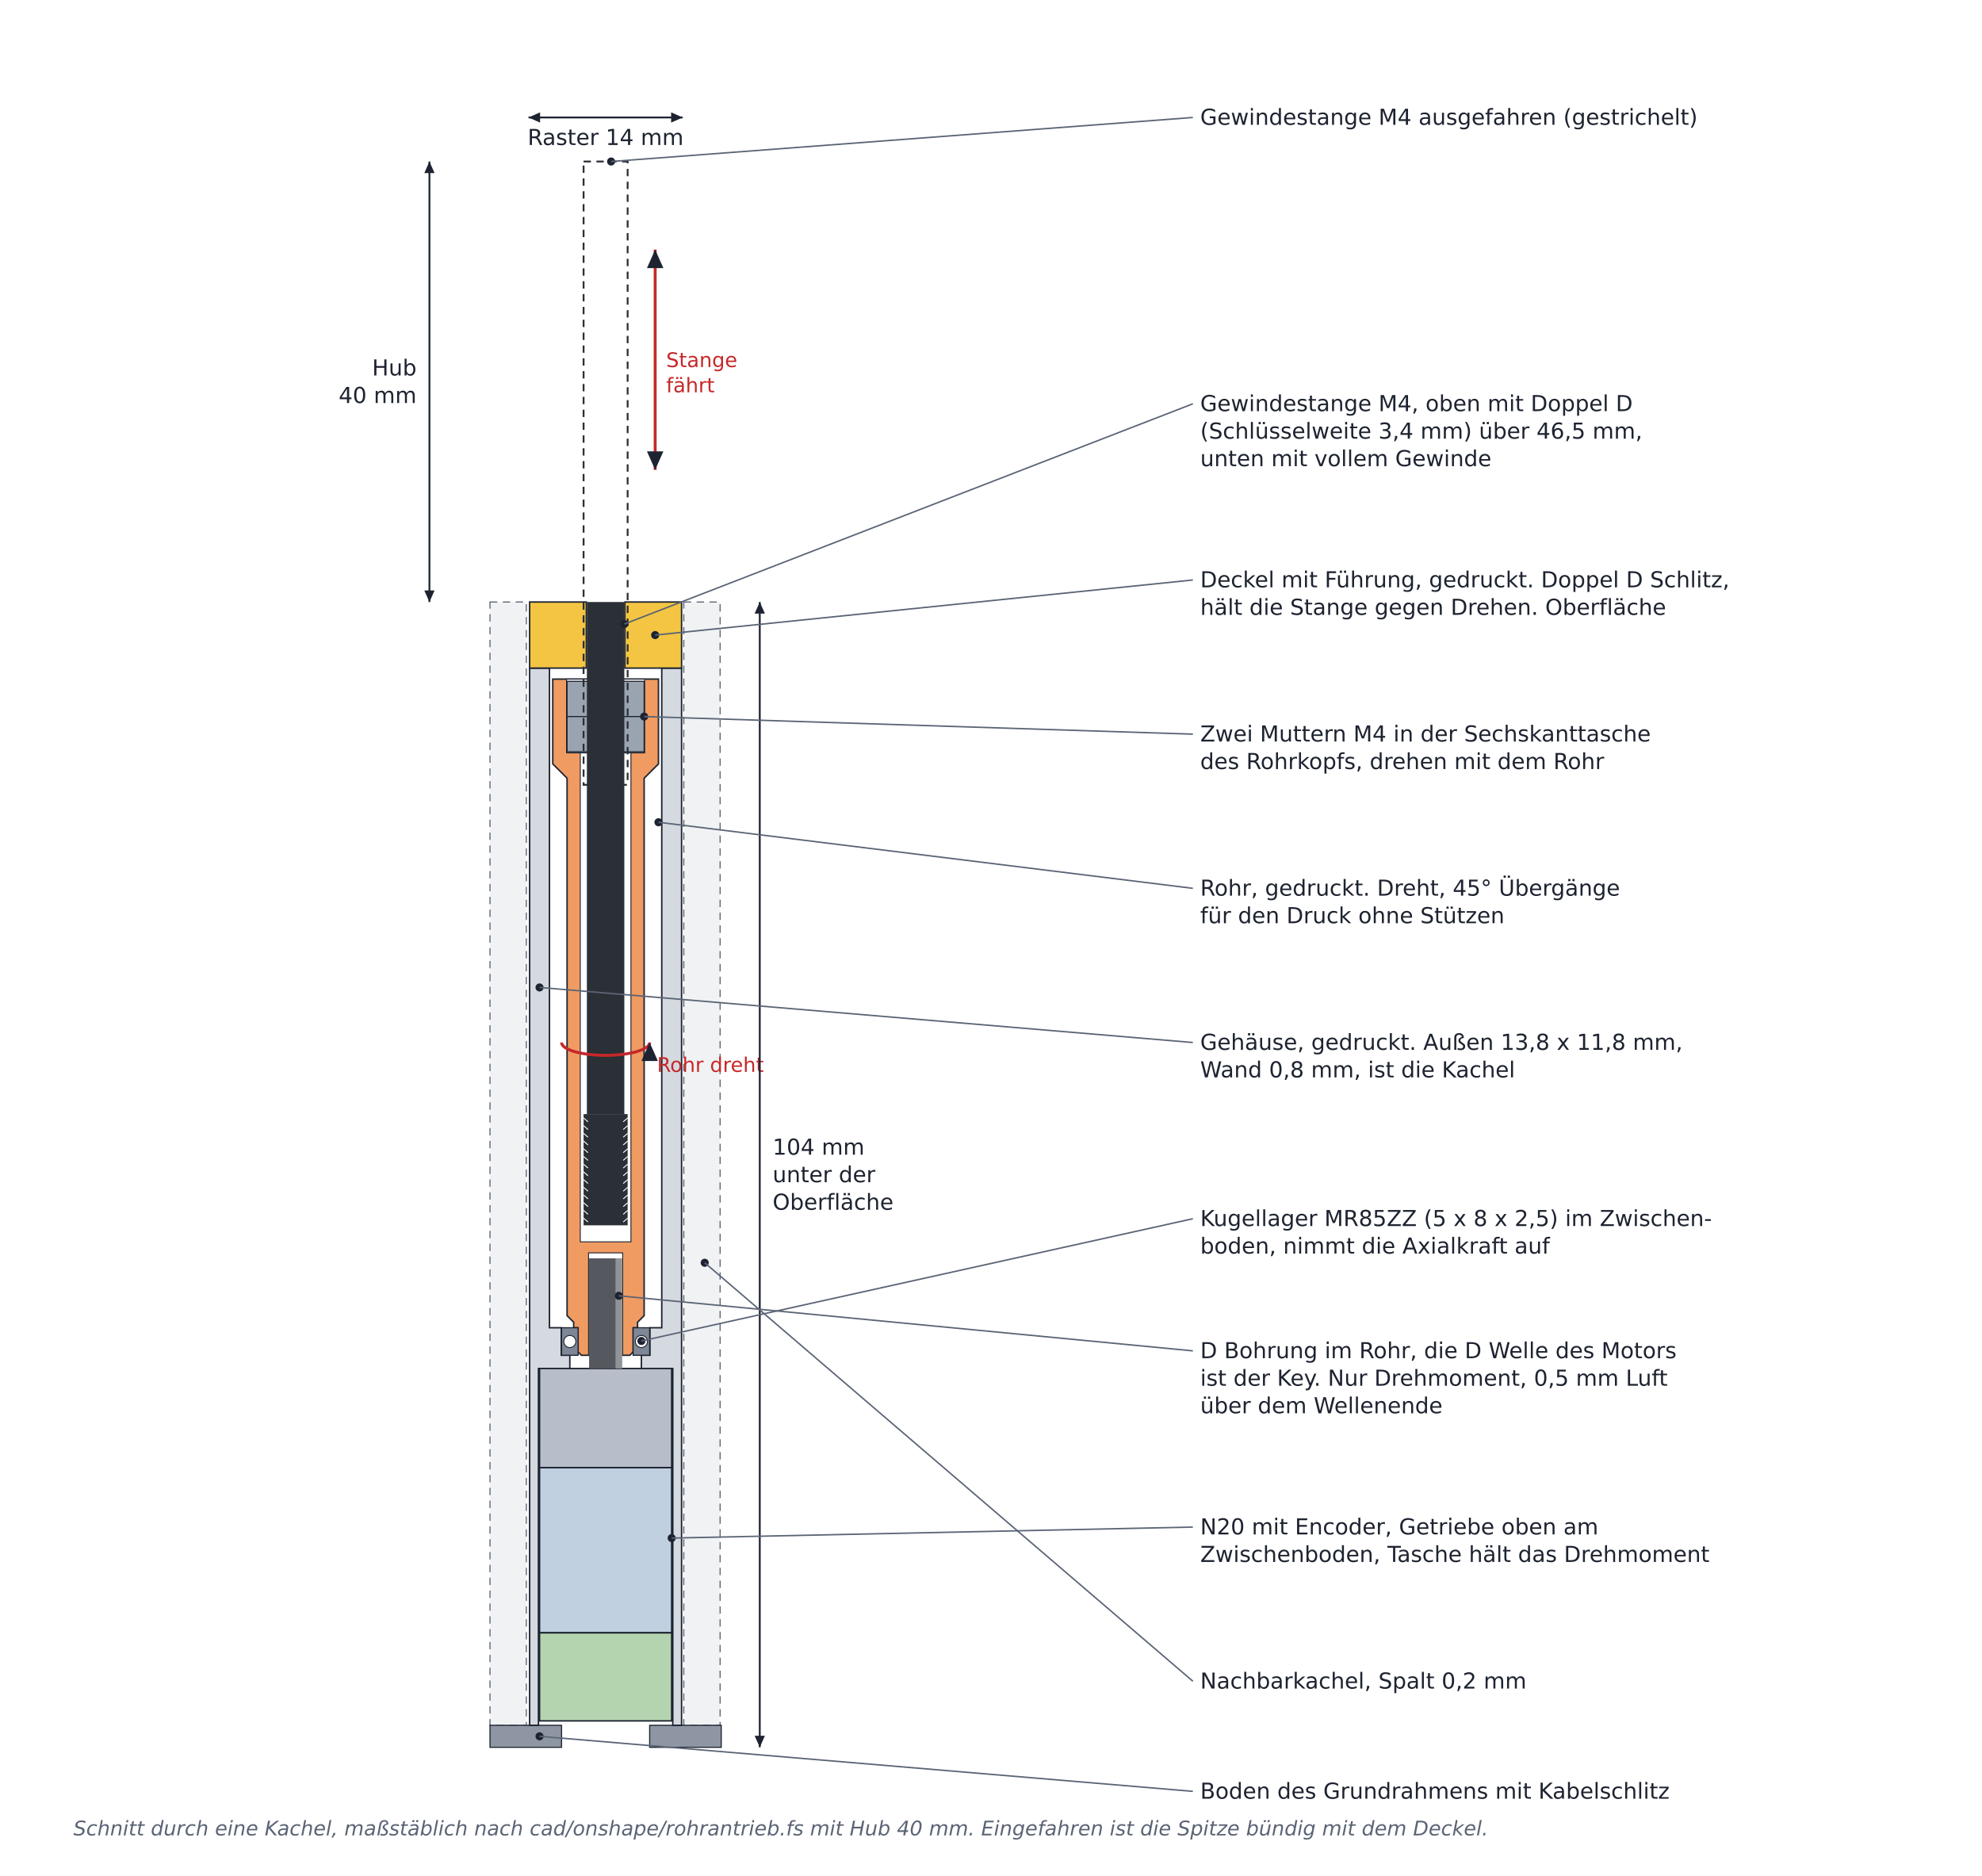
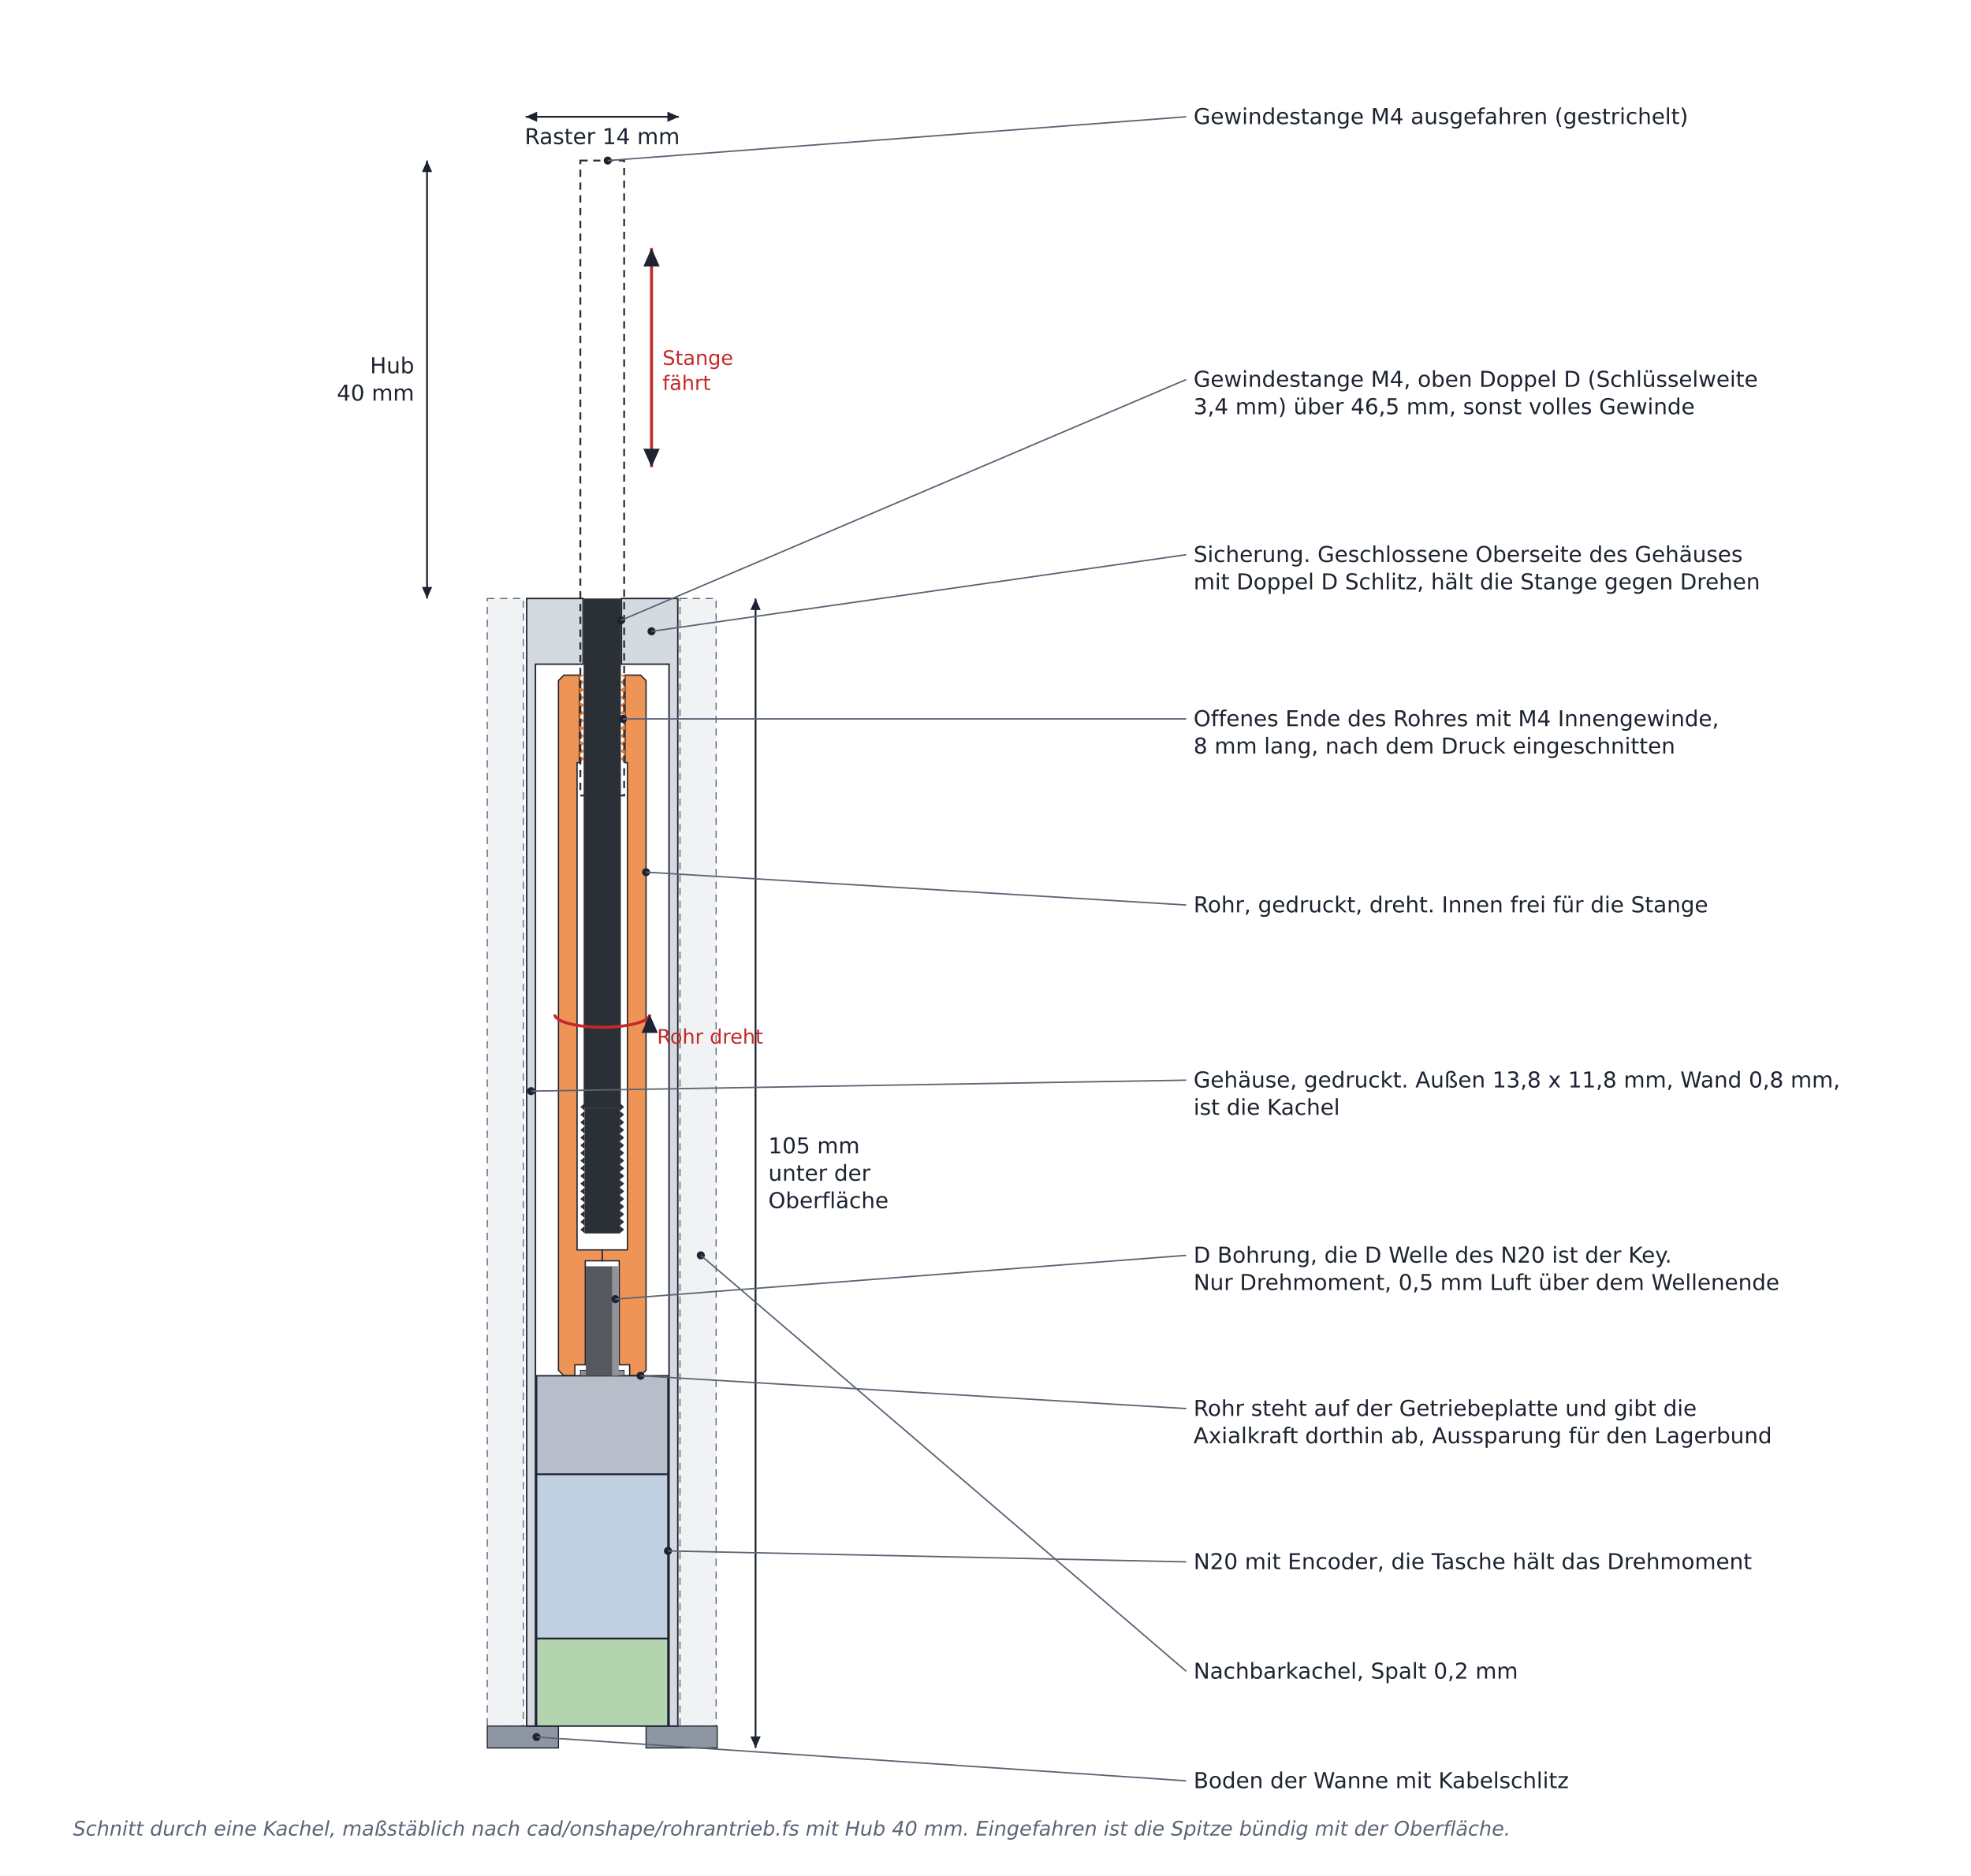
- <svg xmlns="http://www.w3.org/2000/svg" width="1080" height="1022" viewBox="0 0 1080 1022" font-family="DejaVu Sans, Arial, Helvetica, sans-serif">
+ <svg xmlns="http://www.w3.org/2000/svg" width="1080" height="1028" viewBox="0 0 1080 1028" font-family="DejaVu Sans, Arial, Helvetica, sans-serif">
  <defs>
    <marker id="arrow" viewBox="0 0 10 10" refX="9" refY="5" markerWidth="7" markerHeight="7" orient="auto-start-reverse">
      <path d="M0,1 L9,5 L0,9 z" fill="#1d2330" />
    </marker>
  </defs>
  <rect width="100%" height="100%" fill="#ffffff" />
-   <rect x="267.00" y="328.00" width="19.80" height="612.00" fill="#d5d9e0" fill-opacity="0.35" stroke="#5b6475" stroke-width="0.6" stroke-dasharray="4 3" />
-   <rect x="372.60" y="328.00" width="19.80" height="612.00" fill="#d5d9e0" fill-opacity="0.35" stroke="#5b6475" stroke-width="0.6" stroke-dasharray="4 3" />
-   <rect x="267.00" y="940.00" width="39.00" height="12.00" fill="#8f96a3" stroke="#1d2330" stroke-width="0.6" />
-   <rect x="354.00" y="940.00" width="39.00" height="12.00" fill="#8f96a3" stroke="#1d2330" stroke-width="0.6" />
-   <polygon points="371.40,364.00 360.60,364.00 360.60,723.40 354.15,723.40 354.15,738.40 349.50,738.40 349.50,745.60 366.60,745.60 366.60,940.00 371.40,940.00" fill="#d5d9e0" stroke="#1d2330" stroke-width="0.8" />
-   <polygon points="288.60,364.00 299.40,364.00 299.40,723.40 305.85,723.40 305.85,738.40 310.50,738.40 310.50,745.60 293.40,745.60 293.40,940.00 288.60,940.00" fill="#d5d9e0" stroke="#1d2330" stroke-width="0.8" />
-   <polygon points="288.60,328.00 319.50,328.00 319.50,364.00 288.60,364.00" fill="#f4c542" stroke="#1d2330" stroke-width="0.8" />
-   <polygon points="371.40,328.00 340.50,328.00 340.50,364.00 371.40,364.00" fill="#f4c542" stroke="#1d2330" stroke-width="0.8" />
-   <polygon points="358.80,370.00 358.80,416.20 351.00,424.00 351.00,716.80 347.40,720.40 347.40,723.40 345.00,723.40 345.00,736.60 343.20,738.40 316.80,738.40 315.00,736.60 315.00,723.40 312.60,723.40 312.60,720.40 309.00,716.80 309.00,424.00 301.20,416.20 301.20,370.00" fill="#eb7a2e" fill-opacity="0.75" stroke="#1d2330" stroke-width="0.8" />
-   <rect x="308.70" y="370.00" width="42.60" height="40.20" fill="#ffffff" stroke="#1d2330" stroke-width="0.5" />
-   <rect x="316.20" y="410.20" width="27.60" height="266.40" fill="#ffffff" stroke="#1d2330" stroke-width="0.5" />
-   <rect x="320.70" y="682.60" width="18.60" height="55.80" fill="#ffffff" stroke="#1d2330" stroke-width="0.5" />
-   <rect x="309.00" y="371.20" width="42.00" height="38.40" fill="#9aa3b0" stroke="#1d2330" stroke-width="0.6" />
-   <line x1="309.00" y1="390.40" x2="351.00" y2="390.40" stroke="#1d2330" stroke-width="0.6" />
-   <rect x="306.00" y="723.40" width="9.00" height="15.00" fill="#7d8796" stroke="#1d2330" stroke-width="0.6" />
-   <circle cx="310.50" cy="730.90" r="3.30" fill="#ffffff" stroke="#1d2330" stroke-width="0.5" />
-   <rect x="345.00" y="723.40" width="9.00" height="15.00" fill="#7d8796" stroke="#1d2330" stroke-width="0.6" />
-   <circle cx="349.50" cy="730.90" r="3.30" fill="#ffffff" stroke="#1d2330" stroke-width="0.5" />
-   <rect x="294.00" y="745.60" width="72.00" height="54.00" fill="#b8bec9" fill-opacity="1.0" stroke="#1d2330" stroke-width="0.8" />
-   <rect x="294.00" y="799.60" width="72.00" height="90.00" fill="#4e79a7" fill-opacity="0.35" stroke="#1d2330" stroke-width="0.8" />
-   <rect x="294.00" y="889.60" width="72.00" height="48.00" fill="#59a14f" fill-opacity="0.45" stroke="#1d2330" stroke-width="0.8" />
-   <rect x="321.00" y="685.60" width="18.00" height="60.00" fill="#55595f" />
-   <rect x="335.40" y="685.60" width="3.60" height="60.00" fill="#ffffff" fill-opacity="0.35" />
+   <rect x="267.00" y="328.00" width="19.80" height="618.00" fill="#d5d9e0" fill-opacity="0.35" stroke="#5b6475" stroke-width="0.6" stroke-dasharray="4 3" />
+   <rect x="372.60" y="328.00" width="19.80" height="618.00" fill="#d5d9e0" fill-opacity="0.35" stroke="#5b6475" stroke-width="0.6" stroke-dasharray="4 3" />
+   <rect x="267.00" y="946.00" width="39.00" height="12.00" fill="#8f96a3" stroke="#1d2330" stroke-width="0.6" />
+   <rect x="354.00" y="946.00" width="39.00" height="12.00" fill="#8f96a3" stroke="#1d2330" stroke-width="0.6" />
+   <polygon points="288.60,328.00 319.50,328.00 319.50,364.00 293.40,364.00 293.40,946.00 288.60,946.00" fill="#d5d9e0" stroke="#1d2330" stroke-width="0.8" />
+   <polygon points="371.40,328.00 340.50,328.00 340.50,364.00 366.60,364.00 366.60,946.00 371.40,946.00" fill="#d5d9e0" stroke="#1d2330" stroke-width="0.8" />
+   <polygon points="317.52,370.00 309.00,370.00 306.00,373.00 306.00,751.00 309.00,754.00 315.00,754.00 315.00,748.00 320.70,748.00 320.70,691.00 330.00,691.00 330.00,685.00 316.20,685.00 316.20,418.00 317.52,418.00" fill="#eb7a2e" fill-opacity="0.8" stroke="#1d2330" stroke-width="0.7" />
+   <polygon points="317.52,418.00 320.10,415.90 317.52,413.80" fill="#eb7a2e" stroke="none" />
+   <polygon points="317.52,413.80 320.10,411.70 317.52,409.60" fill="#eb7a2e" stroke="none" />
+   <polygon points="317.52,409.60 320.10,407.50 317.52,405.40" fill="#eb7a2e" stroke="none" />
+   <polygon points="317.52,405.40 320.10,403.30 317.52,401.20" fill="#eb7a2e" stroke="none" />
+   <polygon points="317.52,401.20 320.10,399.10 317.52,397.00" fill="#eb7a2e" stroke="none" />
+   <polygon points="317.52,397.00 320.10,394.90 317.52,392.80" fill="#eb7a2e" stroke="none" />
+   <polygon points="317.52,392.80 320.10,390.70 317.52,388.60" fill="#eb7a2e" stroke="none" />
+   <polygon points="317.52,388.60 320.10,386.50 317.52,384.40" fill="#eb7a2e" stroke="none" />
+   <polygon points="317.52,384.40 320.10,382.30 317.52,380.20" fill="#eb7a2e" stroke="none" />
+   <polygon points="317.52,380.20 320.10,378.10 317.52,376.00" fill="#eb7a2e" stroke="none" />
+   <polygon points="317.52,376.00 320.10,373.90 317.52,371.80" fill="#eb7a2e" stroke="none" />
+   <polygon points="317.52,371.80 320.10,369.70 317.52,370.00" fill="#eb7a2e" stroke="none" />
+   <polygon points="342.48,370.00 351.00,370.00 354.00,373.00 354.00,751.00 351.00,754.00 345.00,754.00 345.00,748.00 339.30,748.00 339.30,691.00 330.00,691.00 330.00,685.00 343.80,685.00 343.80,418.00 342.48,418.00" fill="#eb7a2e" fill-opacity="0.8" stroke="#1d2330" stroke-width="0.7" />
+   <polygon points="342.48,418.00 339.90,415.90 342.48,413.80" fill="#eb7a2e" stroke="none" />
+   <polygon points="342.48,413.80 339.90,411.70 342.48,409.60" fill="#eb7a2e" stroke="none" />
+   <polygon points="342.48,409.60 339.90,407.50 342.48,405.40" fill="#eb7a2e" stroke="none" />
+   <polygon points="342.48,405.40 339.90,403.30 342.48,401.20" fill="#eb7a2e" stroke="none" />
+   <polygon points="342.48,401.20 339.90,399.10 342.48,397.00" fill="#eb7a2e" stroke="none" />
+   <polygon points="342.48,397.00 339.90,394.90 342.48,392.80" fill="#eb7a2e" stroke="none" />
+   <polygon points="342.48,392.80 339.90,390.70 342.48,388.60" fill="#eb7a2e" stroke="none" />
+   <polygon points="342.48,388.60 339.90,386.50 342.48,384.40" fill="#eb7a2e" stroke="none" />
+   <polygon points="342.48,384.40 339.90,382.30 342.48,380.20" fill="#eb7a2e" stroke="none" />
+   <polygon points="342.48,380.20 339.90,378.10 342.48,376.00" fill="#eb7a2e" stroke="none" />
+   <polygon points="342.48,376.00 339.90,373.90 342.48,371.80" fill="#eb7a2e" stroke="none" />
+   <polygon points="342.48,371.80 339.90,369.70 342.48,370.00" fill="#eb7a2e" stroke="none" />
+   <rect x="294.00" y="754.00" width="72.00" height="54.00" fill="#b8bec9" fill-opacity="1.0" stroke="#1d2330" stroke-width="0.8" />
+   <rect x="294.00" y="808.00" width="72.00" height="90.00" fill="#4e79a7" fill-opacity="0.35" stroke="#1d2330" stroke-width="0.8" />
+   <rect x="294.00" y="898.00" width="72.00" height="48.00" fill="#59a14f" fill-opacity="0.45" stroke="#1d2330" stroke-width="0.8" />
+   <rect x="318.00" y="751.00" width="24.00" height="3.00" fill="#8a919c" stroke="#1d2330" stroke-width="0.4" />
+   <rect x="321.00" y="694.00" width="18.00" height="60.00" fill="#55595f" />
+   <rect x="335.40" y="694.00" width="3.60" height="60.00" fill="#ffffff" fill-opacity="0.35" />
  <rect x="319.80" y="328.00" width="20.40" height="279.00" fill="#2b2f36" />
-   <rect x="318.00" y="607.00" width="24.00" height="60.60" fill="#2b2f36" />
-   <line x1="318.00" y1="609.10" x2="320.40" y2="611.20" stroke="#ffffff" stroke-width="0.5" />
-   <line x1="342.00" y1="609.10" x2="339.60" y2="611.20" stroke="#ffffff" stroke-width="0.5" />
-   <line x1="318.00" y1="613.30" x2="320.40" y2="615.40" stroke="#ffffff" stroke-width="0.5" />
-   <line x1="342.00" y1="613.30" x2="339.60" y2="615.40" stroke="#ffffff" stroke-width="0.5" />
-   <line x1="318.00" y1="617.50" x2="320.40" y2="619.60" stroke="#ffffff" stroke-width="0.5" />
-   <line x1="342.00" y1="617.50" x2="339.60" y2="619.60" stroke="#ffffff" stroke-width="0.5" />
-   <line x1="318.00" y1="621.70" x2="320.40" y2="623.80" stroke="#ffffff" stroke-width="0.5" />
-   <line x1="342.00" y1="621.70" x2="339.60" y2="623.80" stroke="#ffffff" stroke-width="0.5" />
-   <line x1="318.00" y1="625.90" x2="320.40" y2="628.00" stroke="#ffffff" stroke-width="0.5" />
-   <line x1="342.00" y1="625.90" x2="339.60" y2="628.00" stroke="#ffffff" stroke-width="0.5" />
-   <line x1="318.00" y1="630.10" x2="320.40" y2="632.20" stroke="#ffffff" stroke-width="0.5" />
-   <line x1="342.00" y1="630.10" x2="339.60" y2="632.20" stroke="#ffffff" stroke-width="0.5" />
-   <line x1="318.00" y1="634.30" x2="320.40" y2="636.40" stroke="#ffffff" stroke-width="0.5" />
-   <line x1="342.00" y1="634.30" x2="339.60" y2="636.40" stroke="#ffffff" stroke-width="0.5" />
-   <line x1="318.00" y1="638.50" x2="320.40" y2="640.60" stroke="#ffffff" stroke-width="0.5" />
-   <line x1="342.00" y1="638.50" x2="339.60" y2="640.60" stroke="#ffffff" stroke-width="0.5" />
-   <line x1="318.00" y1="642.70" x2="320.40" y2="644.80" stroke="#ffffff" stroke-width="0.5" />
-   <line x1="342.00" y1="642.70" x2="339.60" y2="644.80" stroke="#ffffff" stroke-width="0.5" />
-   <line x1="318.00" y1="646.90" x2="320.40" y2="649.00" stroke="#ffffff" stroke-width="0.5" />
-   <line x1="342.00" y1="646.90" x2="339.60" y2="649.00" stroke="#ffffff" stroke-width="0.5" />
-   <line x1="318.00" y1="651.10" x2="320.40" y2="653.20" stroke="#ffffff" stroke-width="0.5" />
-   <line x1="342.00" y1="651.10" x2="339.60" y2="653.20" stroke="#ffffff" stroke-width="0.5" />
-   <line x1="318.00" y1="655.30" x2="320.40" y2="657.40" stroke="#ffffff" stroke-width="0.5" />
-   <line x1="342.00" y1="655.30" x2="339.60" y2="657.40" stroke="#ffffff" stroke-width="0.5" />
-   <line x1="318.00" y1="659.50" x2="320.40" y2="661.60" stroke="#ffffff" stroke-width="0.5" />
-   <line x1="342.00" y1="659.50" x2="339.60" y2="661.60" stroke="#ffffff" stroke-width="0.5" />
-   <line x1="318.00" y1="663.70" x2="320.40" y2="665.80" stroke="#ffffff" stroke-width="0.5" />
-   <line x1="342.00" y1="663.70" x2="339.60" y2="665.80" stroke="#ffffff" stroke-width="0.5" />
-   <rect x="318.00" y="88.00" width="24.00" height="339.60" fill="none" stroke="#2b2f36" stroke-width="1" stroke-dasharray="4 3" />
+   <rect x="320.40" y="607.00" width="19.20" height="69.00" fill="#2b2f36" />
+   <polygon points="320.40,676.00 318.00,673.90 320.40,671.80" fill="#2b2f36" stroke="none" />
+   <polygon points="339.60,676.00 342.00,673.90 339.60,671.80" fill="#2b2f36" stroke="none" />
+   <polygon points="320.40,671.80 318.00,669.70 320.40,667.60" fill="#2b2f36" stroke="none" />
+   <polygon points="339.60,671.80 342.00,669.70 339.60,667.60" fill="#2b2f36" stroke="none" />
+   <polygon points="320.40,667.60 318.00,665.50 320.40,663.40" fill="#2b2f36" stroke="none" />
+   <polygon points="339.60,667.60 342.00,665.50 339.60,663.40" fill="#2b2f36" stroke="none" />
+   <polygon points="320.40,663.40 318.00,661.30 320.40,659.20" fill="#2b2f36" stroke="none" />
+   <polygon points="339.60,663.40 342.00,661.30 339.60,659.20" fill="#2b2f36" stroke="none" />
+   <polygon points="320.40,659.20 318.00,657.10 320.40,655.00" fill="#2b2f36" stroke="none" />
+   <polygon points="339.60,659.20 342.00,657.10 339.60,655.00" fill="#2b2f36" stroke="none" />
+   <polygon points="320.40,655.00 318.00,652.90 320.40,650.80" fill="#2b2f36" stroke="none" />
+   <polygon points="339.60,655.00 342.00,652.90 339.60,650.80" fill="#2b2f36" stroke="none" />
+   <polygon points="320.40,650.80 318.00,648.70 320.40,646.60" fill="#2b2f36" stroke="none" />
+   <polygon points="339.60,650.80 342.00,648.70 339.60,646.60" fill="#2b2f36" stroke="none" />
+   <polygon points="320.40,646.60 318.00,644.50 320.40,642.40" fill="#2b2f36" stroke="none" />
+   <polygon points="339.60,646.60 342.00,644.50 339.60,642.40" fill="#2b2f36" stroke="none" />
+   <polygon points="320.40,642.40 318.00,640.30 320.40,638.20" fill="#2b2f36" stroke="none" />
+   <polygon points="339.60,642.40 342.00,640.30 339.60,638.20" fill="#2b2f36" stroke="none" />
+   <polygon points="320.40,638.20 318.00,636.10 320.40,634.00" fill="#2b2f36" stroke="none" />
+   <polygon points="339.60,638.20 342.00,636.10 339.60,634.00" fill="#2b2f36" stroke="none" />
+   <polygon points="320.40,634.00 318.00,631.90 320.40,629.80" fill="#2b2f36" stroke="none" />
+   <polygon points="339.60,634.00 342.00,631.90 339.60,629.80" fill="#2b2f36" stroke="none" />
+   <polygon points="320.40,629.80 318.00,627.70 320.40,625.60" fill="#2b2f36" stroke="none" />
+   <polygon points="339.60,629.80 342.00,627.70 339.60,625.60" fill="#2b2f36" stroke="none" />
+   <polygon points="320.40,625.60 318.00,623.50 320.40,621.40" fill="#2b2f36" stroke="none" />
+   <polygon points="339.60,625.60 342.00,623.50 339.60,621.40" fill="#2b2f36" stroke="none" />
+   <polygon points="320.40,621.40 318.00,619.30 320.40,617.20" fill="#2b2f36" stroke="none" />
+   <polygon points="339.60,621.40 342.00,619.30 339.60,617.20" fill="#2b2f36" stroke="none" />
+   <polygon points="320.40,617.20 318.00,615.10 320.40,613.00" fill="#2b2f36" stroke="none" />
+   <polygon points="339.60,617.20 342.00,615.10 339.60,613.00" fill="#2b2f36" stroke="none" />
+   <polygon points="320.40,613.00 318.00,610.90 320.40,608.80" fill="#2b2f36" stroke="none" />
+   <polygon points="339.60,613.00 342.00,610.90 339.60,608.80" fill="#2b2f36" stroke="none" />
+   <polygon points="320.40,608.80 318.00,606.70 320.40,604.60" fill="#2b2f36" stroke="none" />
+   <polygon points="339.60,608.80 342.00,606.70 339.60,604.60" fill="#2b2f36" stroke="none" />
+   <rect x="318.00" y="88.00" width="24.00" height="348.00" fill="none" stroke="#2b2f36" stroke-width="1" stroke-dasharray="4 3" />
  <line x1="357.00" y1="136.00" x2="357.00" y2="256.00" stroke="#c62828" stroke-width="1.6" marker-start="url(#arrow)" marker-end="url(#arrow)" />
  <text x="363.00" y="200.00" font-size="11" text-anchor="start" fill="#c62828">Stange</text>
  <text x="363.00" y="213.75" font-size="11" text-anchor="start" fill="#c62828">fährt</text>
-   <path d="M306.0,568.0 A24,7 0 0 0 354.0,568.0" fill="none" stroke="#c62828" stroke-width="1.6" marker-end="url(#arrow)" />
-   <text x="358.00" y="584.00" font-size="11" text-anchor="start" fill="#c62828">Rohr dreht</text>
+   <path d="M304.0,556.0 A26,7 0 0 0 356.0,556.0" fill="none" stroke="#c62828" stroke-width="1.6" marker-end="url(#arrow)" />
+   <text x="360.00" y="572.00" font-size="11" text-anchor="start" fill="#c62828">Rohr dreht</text>
  <line x1="288.00" y1="64.00" x2="372.00" y2="64.00" stroke="#1d2330" stroke-width="1.0" marker-start="url(#arrow)" marker-end="url(#arrow)" />
  <text x="330.00" y="79.00" font-size="12" text-anchor="middle" fill="#1d2330">Raster 14 mm</text>
  <line x1="234.00" y1="328.00" x2="234.00" y2="88.00" stroke="#1d2330" stroke-width="1.0" marker-start="url(#arrow)" marker-end="url(#arrow)" />
  <text x="227.00" y="204.56" font-size="12" text-anchor="end" fill="#1d2330">Hub</text>
  <text x="227.00" y="219.56" font-size="12" text-anchor="end" fill="#1d2330">40 mm</text>
-   <line x1="414.00" y1="328.00" x2="414.00" y2="952.00" stroke="#1d2330" stroke-width="1.0" marker-start="url(#arrow)" marker-end="url(#arrow)" />
-   <text x="421.00" y="629.12" font-size="12" text-anchor="start" fill="#1d2330">104 mm</text>
-   <text x="421.00" y="644.12" font-size="12" text-anchor="start" fill="#1d2330">unter der</text>
-   <text x="421.00" y="659.12" font-size="12" text-anchor="start" fill="#1d2330">Oberfläche</text>
+   <line x1="414.00" y1="328.00" x2="414.00" y2="958.00" stroke="#1d2330" stroke-width="1.0" marker-start="url(#arrow)" marker-end="url(#arrow)" />
+   <text x="421.00" y="632.12" font-size="12" text-anchor="start" fill="#1d2330">105 mm</text>
+   <text x="421.00" y="647.12" font-size="12" text-anchor="start" fill="#1d2330">unter der</text>
+   <text x="421.00" y="662.12" font-size="12" text-anchor="start" fill="#1d2330">Oberfläche</text>
  <circle cx="333.00" cy="88.00" r="2.20" fill="#1d2330" />
  <line x1="333.00" y1="88.00" x2="650.00" y2="64.00" stroke="#5b6475" stroke-width="0.8" />
  <text x="654.00" y="68.00" font-size="12" text-anchor="start" fill="#1d2330">Gewindestange M4 ausgefahren (gestrichelt)</text>
  <circle cx="340.20" cy="340.00" r="2.20" fill="#1d2330" />
-   <line x1="340.20" y1="340.00" x2="650.00" y2="220.00" stroke="#5b6475" stroke-width="0.8" />
-   <text x="654.00" y="224.00" font-size="12" text-anchor="start" fill="#1d2330">Gewindestange M4, oben mit Doppel D</text>
-   <text x="654.00" y="239.00" font-size="12" text-anchor="start" fill="#1d2330">(Schlüsselweite 3,4 mm) über 46,5 mm,</text>
-   <text x="654.00" y="254.00" font-size="12" text-anchor="start" fill="#1d2330">unten mit vollem Gewinde</text>
+   <line x1="340.20" y1="340.00" x2="650.00" y2="208.00" stroke="#5b6475" stroke-width="0.8" />
+   <text x="654.00" y="212.00" font-size="12" text-anchor="start" fill="#1d2330">Gewindestange M4, oben Doppel D (Schlüsselweite</text>
+   <text x="654.00" y="227.00" font-size="12" text-anchor="start" fill="#1d2330">3,4 mm) über 46,5 mm, sonst volles Gewinde</text>
  <circle cx="357.00" cy="346.00" r="2.20" fill="#1d2330" />
-   <line x1="357.00" y1="346.00" x2="650.00" y2="316.00" stroke="#5b6475" stroke-width="0.8" />
-   <text x="654.00" y="320.00" font-size="12" text-anchor="start" fill="#1d2330">Deckel mit Führung, gedruckt. Doppel D Schlitz,</text>
-   <text x="654.00" y="335.00" font-size="12" text-anchor="start" fill="#1d2330">hält die Stange gegen Drehen. Oberfläche</text>
-   <circle cx="351.00" cy="390.40" r="2.20" fill="#1d2330" />
-   <line x1="351.00" y1="390.40" x2="650.00" y2="400.00" stroke="#5b6475" stroke-width="0.8" />
-   <text x="654.00" y="404.00" font-size="12" text-anchor="start" fill="#1d2330">Zwei Muttern M4 in der Sechskanttasche</text>
-   <text x="654.00" y="419.00" font-size="12" text-anchor="start" fill="#1d2330">des Rohrkopfs, drehen mit dem Rohr</text>
-   <circle cx="358.80" cy="448.00" r="2.20" fill="#1d2330" />
-   <line x1="358.80" y1="448.00" x2="650.00" y2="484.00" stroke="#5b6475" stroke-width="0.8" />
-   <text x="654.00" y="488.00" font-size="12" text-anchor="start" fill="#1d2330">Rohr, gedruckt. Dreht, 45° Übergänge</text>
-   <text x="654.00" y="503.00" font-size="12" text-anchor="start" fill="#1d2330">für den Druck ohne Stützen</text>
-   <circle cx="294.00" cy="538.00" r="2.20" fill="#1d2330" />
-   <line x1="294.00" y1="538.00" x2="650.00" y2="568.00" stroke="#5b6475" stroke-width="0.8" />
-   <text x="654.00" y="572.00" font-size="12" text-anchor="start" fill="#1d2330">Gehäuse, gedruckt. Außen 13,8 x 11,8 mm,</text>
-   <text x="654.00" y="587.00" font-size="12" text-anchor="start" fill="#1d2330">Wand 0,8 mm, ist die Kachel</text>
-   <circle cx="349.50" cy="730.60" r="2.20" fill="#1d2330" />
-   <line x1="349.50" y1="730.60" x2="650.00" y2="664.00" stroke="#5b6475" stroke-width="0.8" />
-   <text x="654.00" y="668.00" font-size="12" text-anchor="start" fill="#1d2330">Kugellager MR85ZZ (5 x 8 x 2,5) im Zwischen-</text>
-   <text x="654.00" y="683.00" font-size="12" text-anchor="start" fill="#1d2330">boden, nimmt die Axialkraft auf</text>
-   <circle cx="337.20" cy="706.00" r="2.20" fill="#1d2330" />
-   <line x1="337.20" y1="706.00" x2="650.00" y2="736.00" stroke="#5b6475" stroke-width="0.8" />
-   <text x="654.00" y="740.00" font-size="12" text-anchor="start" fill="#1d2330">D Bohrung im Rohr, die D Welle des Motors</text>
-   <text x="654.00" y="755.00" font-size="12" text-anchor="start" fill="#1d2330">ist der Key. Nur Drehmoment, 0,5 mm Luft</text>
-   <text x="654.00" y="770.00" font-size="12" text-anchor="start" fill="#1d2330">über dem Wellenende</text>
-   <circle cx="366.00" cy="838.00" r="2.20" fill="#1d2330" />
-   <line x1="366.00" y1="838.00" x2="650.00" y2="832.00" stroke="#5b6475" stroke-width="0.8" />
-   <text x="654.00" y="836.00" font-size="12" text-anchor="start" fill="#1d2330">N20 mit Encoder, Getriebe oben am</text>
-   <text x="654.00" y="851.00" font-size="12" text-anchor="start" fill="#1d2330">Zwischenboden, Tasche hält das Drehmoment</text>
+   <line x1="357.00" y1="346.00" x2="650.00" y2="304.00" stroke="#5b6475" stroke-width="0.8" />
+   <text x="654.00" y="308.00" font-size="12" text-anchor="start" fill="#1d2330">Sicherung. Geschlossene Oberseite des Gehäuses</text>
+   <text x="654.00" y="323.00" font-size="12" text-anchor="start" fill="#1d2330">mit Doppel D Schlitz, hält die Stange gegen Drehen</text>
+   <circle cx="341.40" cy="394.00" r="2.20" fill="#1d2330" />
+   <line x1="341.40" y1="394.00" x2="650.00" y2="394.00" stroke="#5b6475" stroke-width="0.8" />
+   <text x="654.00" y="398.00" font-size="12" text-anchor="start" fill="#1d2330">Offenes Ende des Rohres mit M4 Innengewinde,</text>
+   <text x="654.00" y="413.00" font-size="12" text-anchor="start" fill="#1d2330">8 mm lang, nach dem Druck eingeschnitten</text>
+   <circle cx="354.00" cy="478.00" r="2.20" fill="#1d2330" />
+   <line x1="354.00" y1="478.00" x2="650.00" y2="496.00" stroke="#5b6475" stroke-width="0.8" />
+   <text x="654.00" y="500.00" font-size="12" text-anchor="start" fill="#1d2330">Rohr, gedruckt, dreht. Innen frei für die Stange</text>
+   <circle cx="291.00" cy="598.00" r="2.20" fill="#1d2330" />
+   <line x1="291.00" y1="598.00" x2="650.00" y2="592.00" stroke="#5b6475" stroke-width="0.8" />
+   <text x="654.00" y="596.00" font-size="12" text-anchor="start" fill="#1d2330">Gehäuse, gedruckt. Außen 13,8 x 11,8 mm, Wand 0,8 mm,</text>
+   <text x="654.00" y="611.00" font-size="12" text-anchor="start" fill="#1d2330">ist die Kachel</text>
+   <circle cx="337.20" cy="712.00" r="2.20" fill="#1d2330" />
+   <line x1="337.20" y1="712.00" x2="650.00" y2="688.00" stroke="#5b6475" stroke-width="0.8" />
+   <text x="654.00" y="692.00" font-size="12" text-anchor="start" fill="#1d2330">D Bohrung, die D Welle des N20 ist der Key.</text>
+   <text x="654.00" y="707.00" font-size="12" text-anchor="start" fill="#1d2330">Nur Drehmoment, 0,5 mm Luft über dem Wellenende</text>
+   <circle cx="351.00" cy="754.00" r="2.20" fill="#1d2330" />
+   <line x1="351.00" y1="754.00" x2="650.00" y2="772.00" stroke="#5b6475" stroke-width="0.8" />
+   <text x="654.00" y="776.00" font-size="12" text-anchor="start" fill="#1d2330">Rohr steht auf der Getriebeplatte und gibt die</text>
+   <text x="654.00" y="791.00" font-size="12" text-anchor="start" fill="#1d2330">Axialkraft dorthin ab, Aussparung für den Lagerbund</text>
+   <circle cx="366.00" cy="850.00" r="2.20" fill="#1d2330" />
+   <line x1="366.00" y1="850.00" x2="650.00" y2="856.00" stroke="#5b6475" stroke-width="0.8" />
+   <text x="654.00" y="860.00" font-size="12" text-anchor="start" fill="#1d2330">N20 mit Encoder, die Tasche hält das Drehmoment</text>
  <circle cx="384.00" cy="688.00" r="2.20" fill="#1d2330" />
  <line x1="384.00" y1="688.00" x2="650.00" y2="916.00" stroke="#5b6475" stroke-width="0.8" />
  <text x="654.00" y="920.00" font-size="12" text-anchor="start" fill="#1d2330">Nachbarkachel, Spalt 0,2 mm</text>
-   <circle cx="294.00" cy="946.00" r="2.20" fill="#1d2330" />
-   <line x1="294.00" y1="946.00" x2="650.00" y2="976.00" stroke="#5b6475" stroke-width="0.8" />
-   <text x="654.00" y="980.00" font-size="12" text-anchor="start" fill="#1d2330">Boden des Grundrahmens mit Kabelschlitz</text>
-   <text x="40.00" y="1000.00" font-size="11" text-anchor="start" fill="#5b6475" font-style="italic">Schnitt durch eine Kachel, maßstäblich nach cad/onshape/rohrantrieb.fs mit Hub 40 mm. Eingefahren ist die Spitze bündig mit dem Deckel.</text>
+   <circle cx="294.00" cy="952.00" r="2.20" fill="#1d2330" />
+   <line x1="294.00" y1="952.00" x2="650.00" y2="976.00" stroke="#5b6475" stroke-width="0.8" />
+   <text x="654.00" y="980.00" font-size="12" text-anchor="start" fill="#1d2330">Boden der Wanne mit Kabelschlitz</text>
+   <text x="40.00" y="1006.00" font-size="11" text-anchor="start" fill="#5b6475" font-style="italic">Schnitt durch eine Kachel, maßstäblich nach cad/onshape/rohrantrieb.fs mit Hub 40 mm. Eingefahren ist die Spitze bündig mit der Oberfläche.</text>
</svg>
